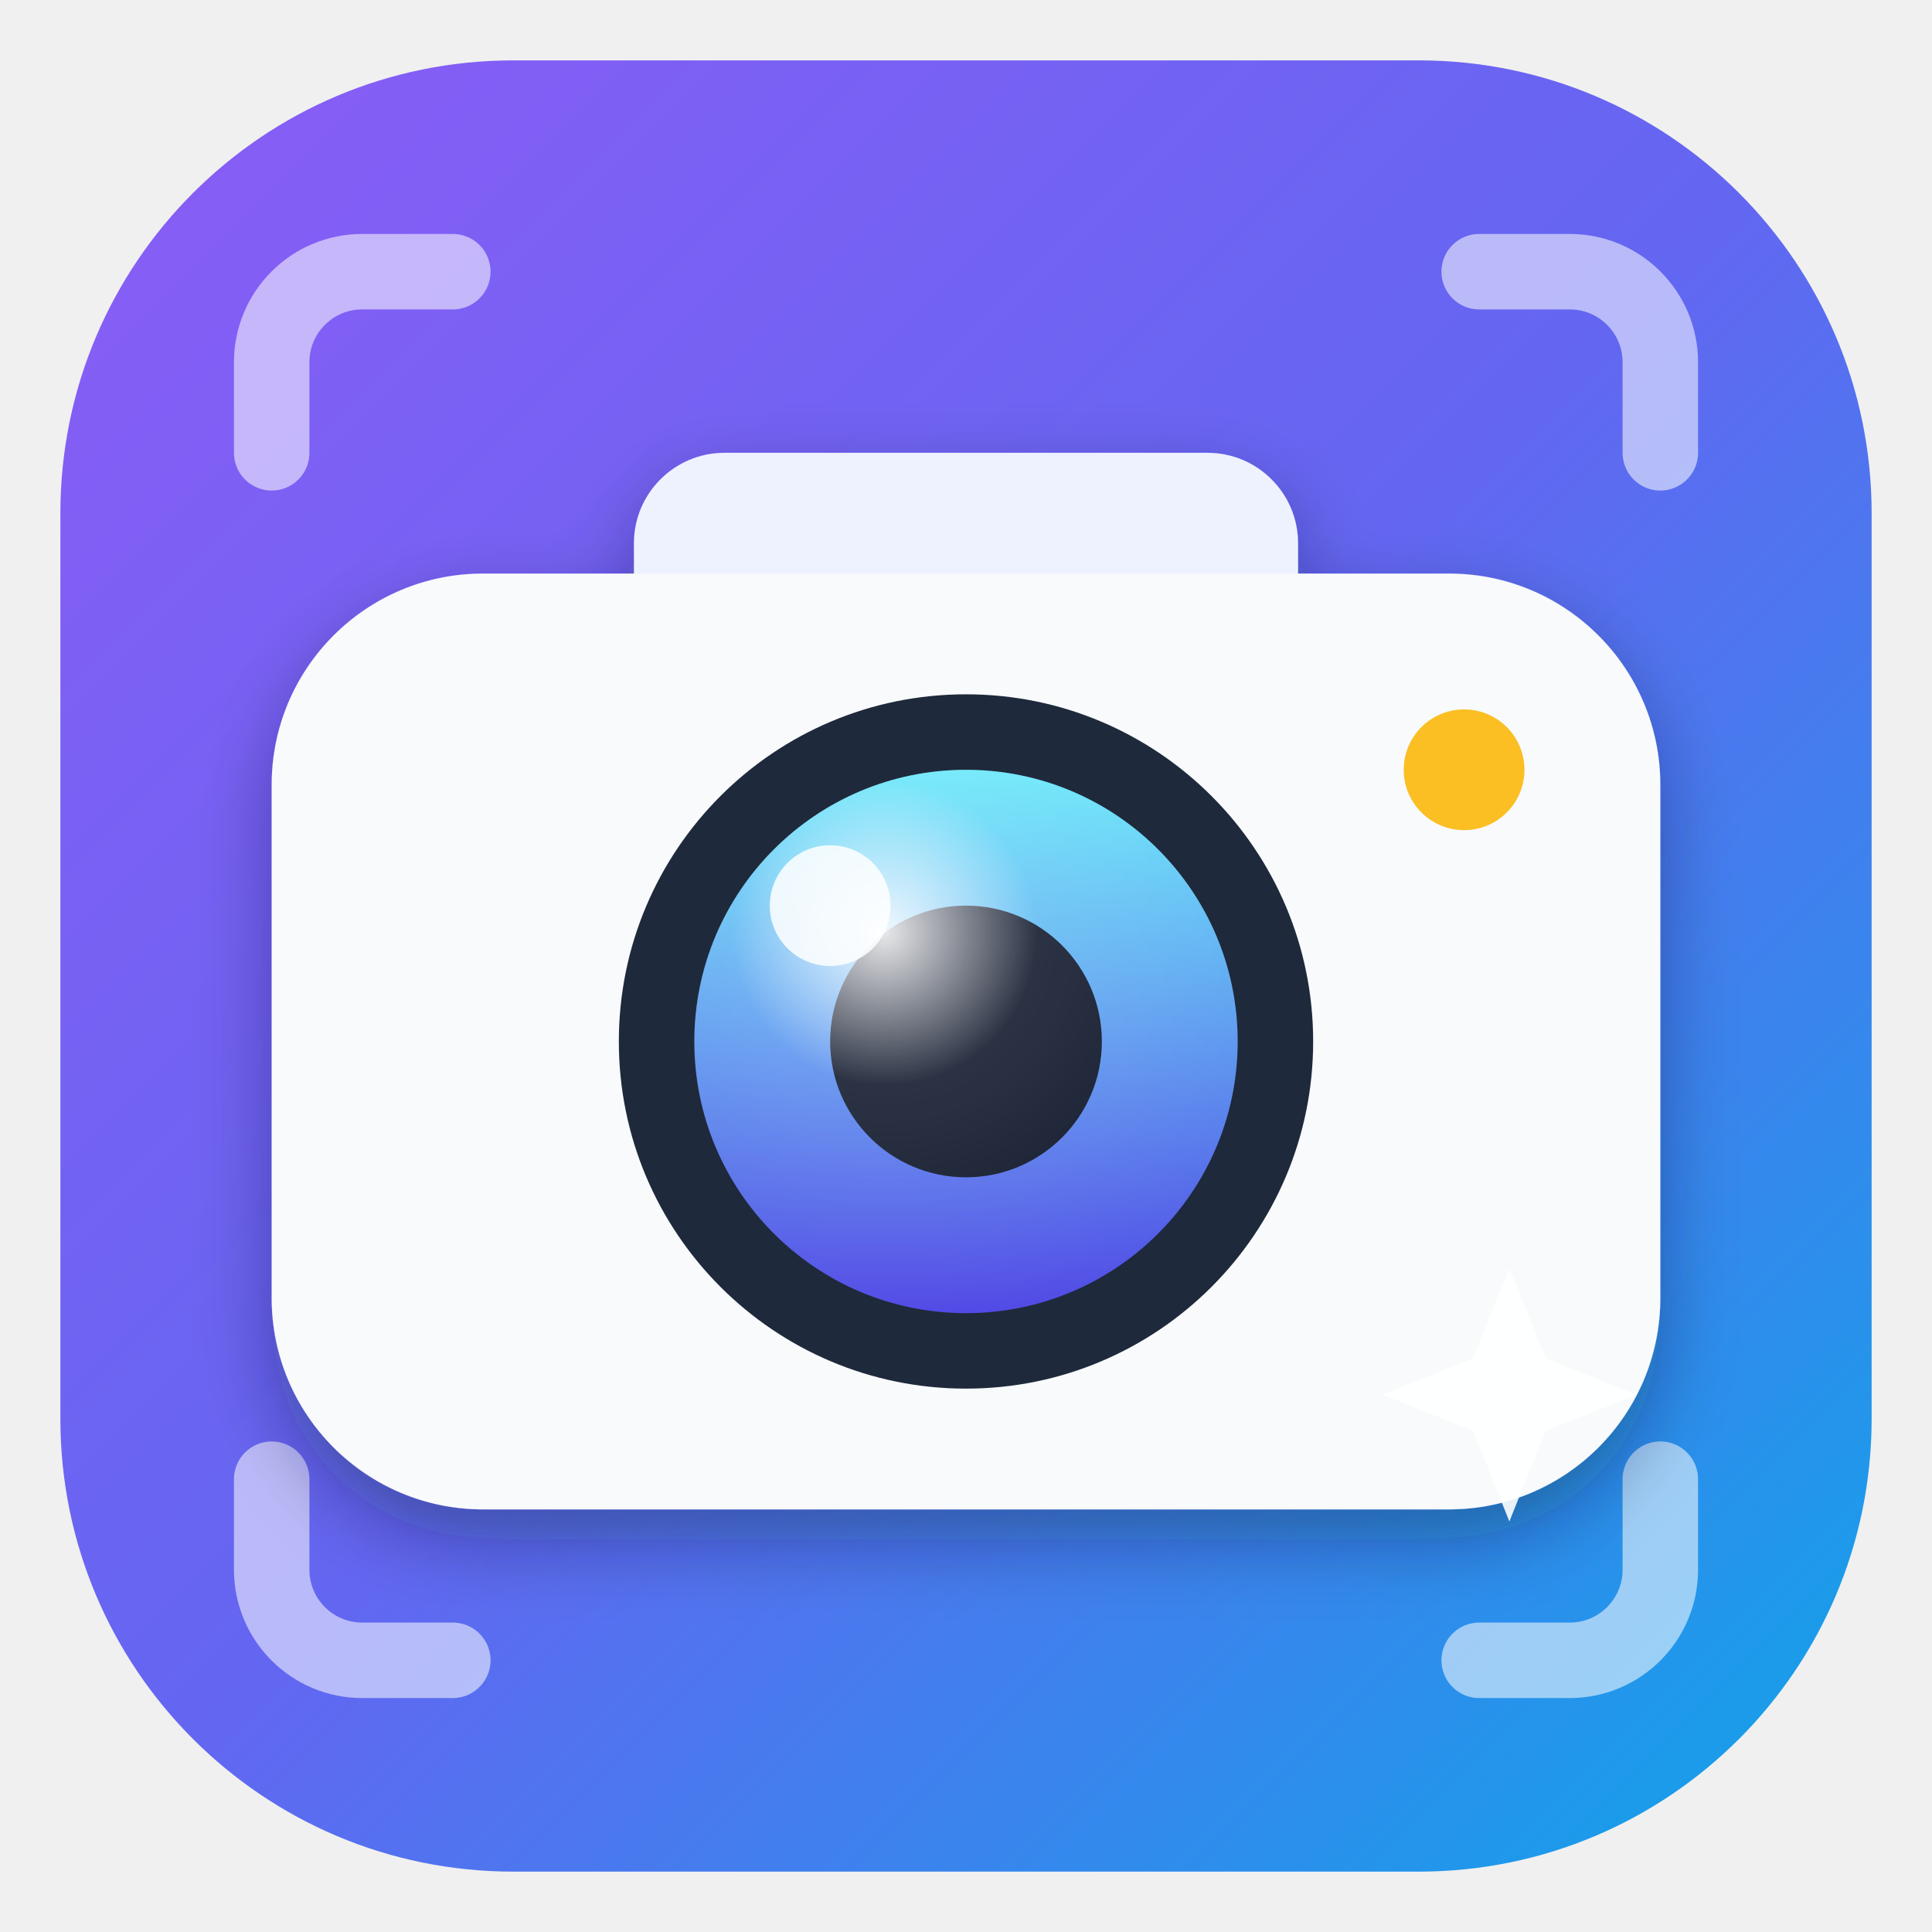
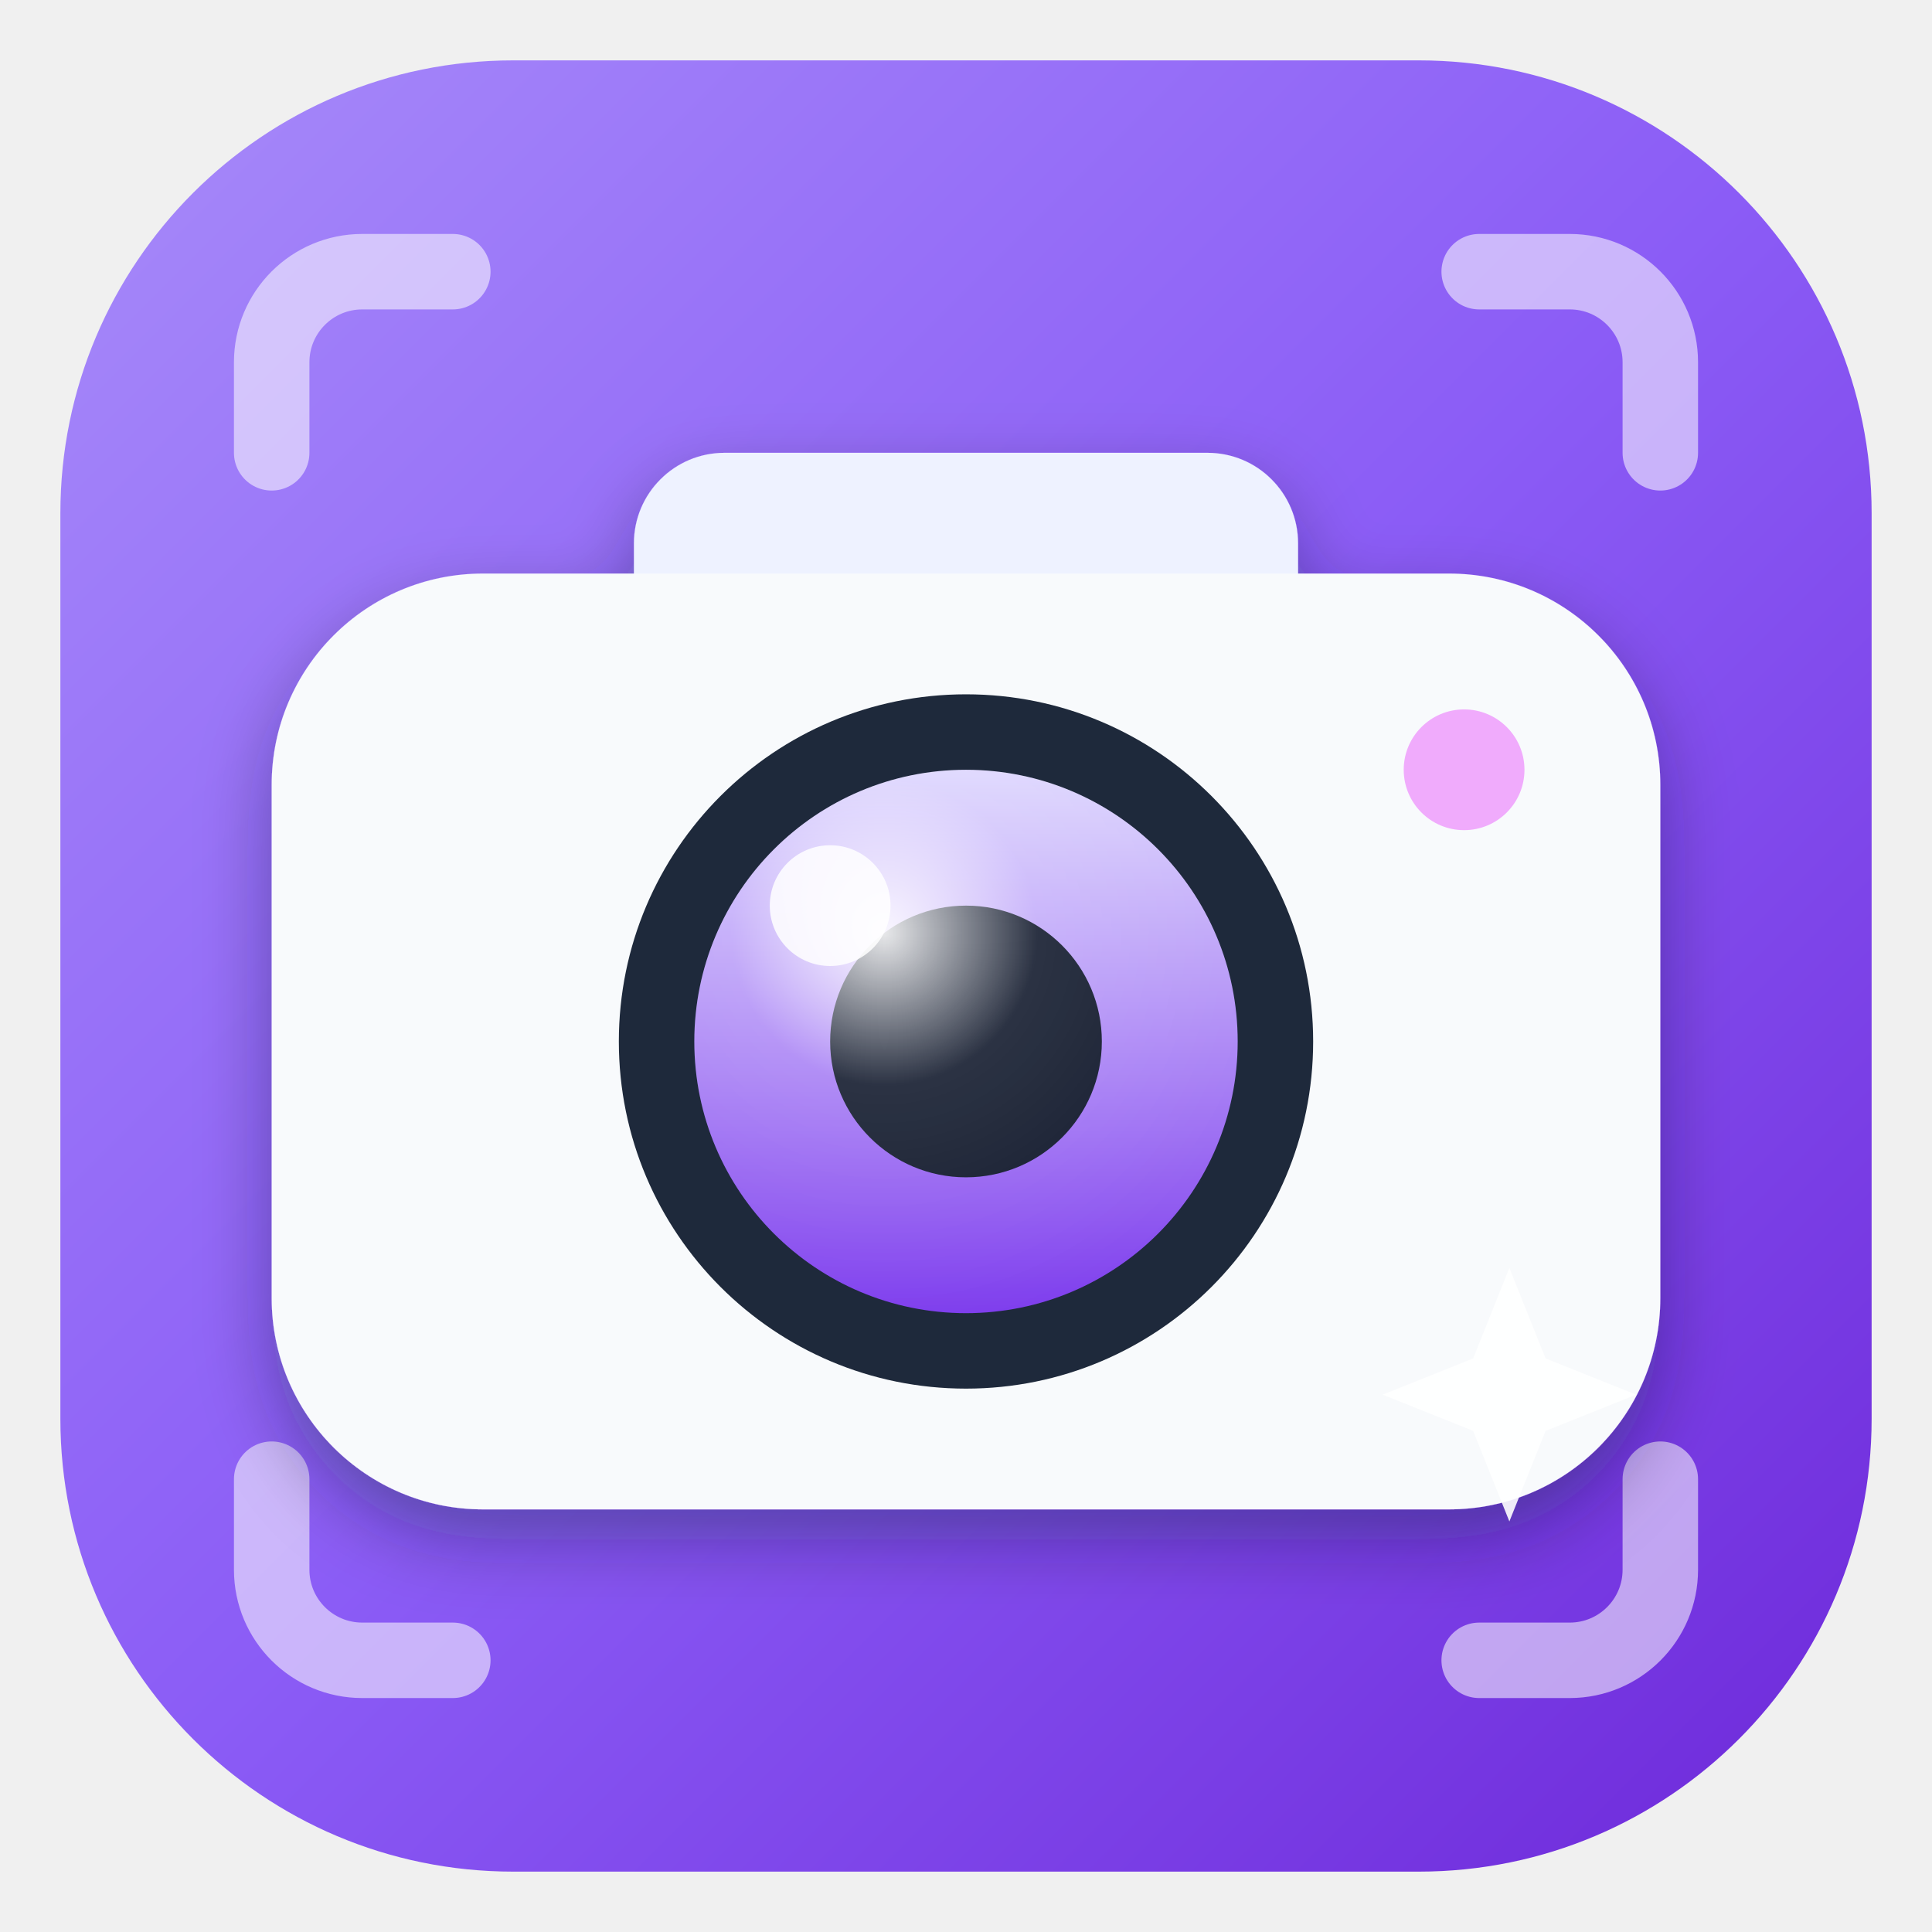
<svg xmlns="http://www.w3.org/2000/svg" viewBox="0 0 64 64" width="64" height="64">
  <defs>
    <linearGradient id="bg" x1="0" y1="0" x2="1" y2="1">
-       <stop offset="0" stop-color="#8b5cf6" />
-       <stop offset=".5" stop-color="#6366f1" />
-       <stop offset="1" stop-color="#0ea5e9" />
+       <stop offset="0" stop-color="#a78bfa" />
+       <stop offset=".5" stop-color="#8b5cf6" />
+       <stop offset="1" stop-color="#6d28d9" />
    </linearGradient>
    <linearGradient id="lens" x1="0" y1="0" x2="0" y2="1">
-       <stop offset="0" stop-color="#67e8f9" />
-       <stop offset="1" stop-color="#4f46e5" />
+       <stop offset="0" stop-color="#ddd6fe" />
+       <stop offset="1" stop-color="#7c3aed" />
    </linearGradient>
    <radialGradient id="glint" cx=".35" cy=".3" r=".8">
      <stop offset="0" stop-color="#ffffff" stop-opacity=".9" />
      <stop offset=".35" stop-color="#ffffff" stop-opacity=".12" />
      <stop offset="1" stop-color="#ffffff" stop-opacity="0" />
    </radialGradient>
    <filter id="soft" x="-20%" y="-20%" width="140%" height="140%">
      <feDropShadow dx="0" dy="1" stdDeviation="1.2" flood-color="#0f172a" flood-opacity=".35" />
    </filter>
  </defs>
  <rect x="2" y="2" width="60" height="60" rx="15" fill="url(#bg)" />
  <g stroke="#ffffff" stroke-opacity=".55" stroke-width="2.5" stroke-linecap="round" fill="none">
    <path d="M9 15v-3a3 3 0 0 1 3-3h3" />
    <path d="M49 9h3a3 3 0 0 1 3 3v3" />
    <path d="M55 49v3a3 3 0 0 1-3 3h-3" />
    <path d="M15 55h-3a3 3 0 0 1-3-3v-3" />
  </g>
  <g filter="url(#soft)">
    <path d="M24 15h16a3 3 0 0 1 3 3v3h-22v-3a3 3 0 0 1 3-3z" fill="#eef2ff" />
    <rect x="9" y="19" width="46" height="31" rx="7" fill="#f8fafc" />
  </g>
  <circle cx="32" cy="34.5" r="11.5" fill="#1e293b" />
  <circle cx="32" cy="34.5" r="9" fill="url(#lens)" />
  <circle cx="32" cy="34.5" r="4.5" fill="#0f172a" />
  <circle cx="32" cy="34.5" r="9" fill="url(#glint)" />
  <circle cx="27.5" cy="30" r="2" fill="#ffffff" fill-opacity=".85" />
-   <circle cx="48.5" cy="25.5" r="2" fill="#fbbf24" />
+   <circle cx="48.5" cy="25.5" r="2" fill="#f0abfc" />
  <path d="M50 42l1.2 3 3 1.2-3 1.2-1.2 3-1.2-3-3-1.2 3-1.2z" fill="#ffffff" fill-opacity=".9" />
</svg>
